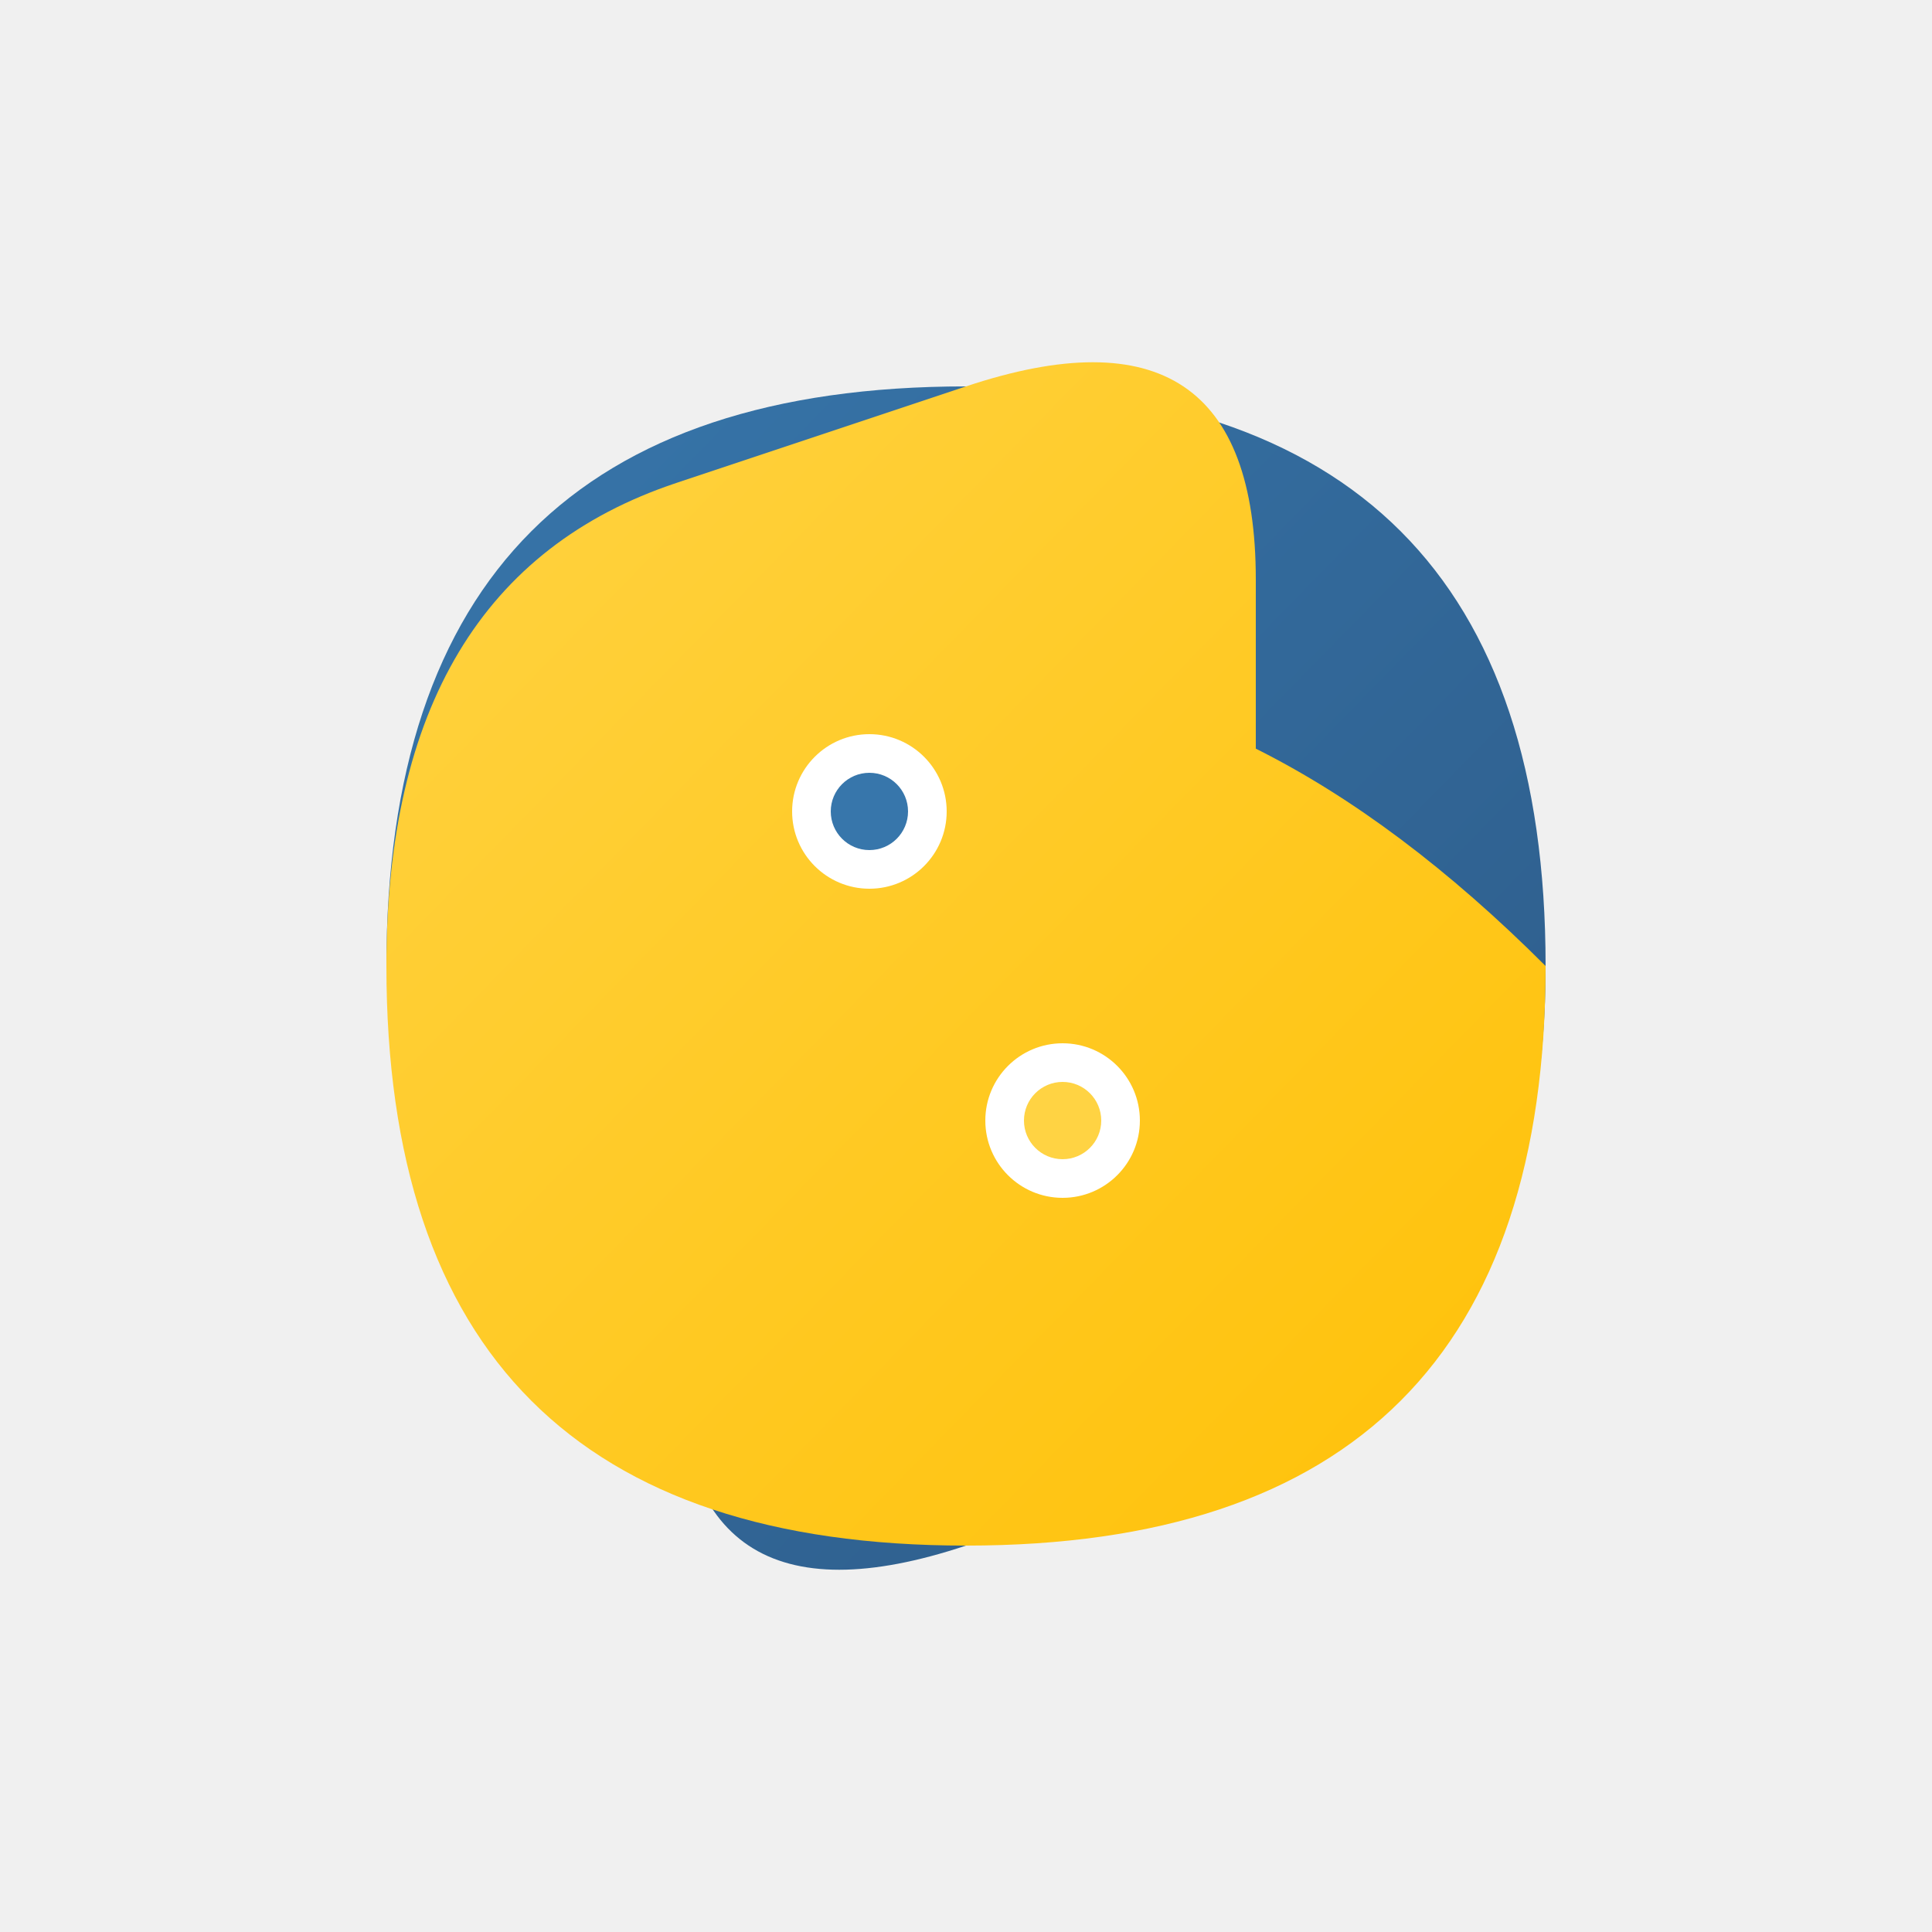
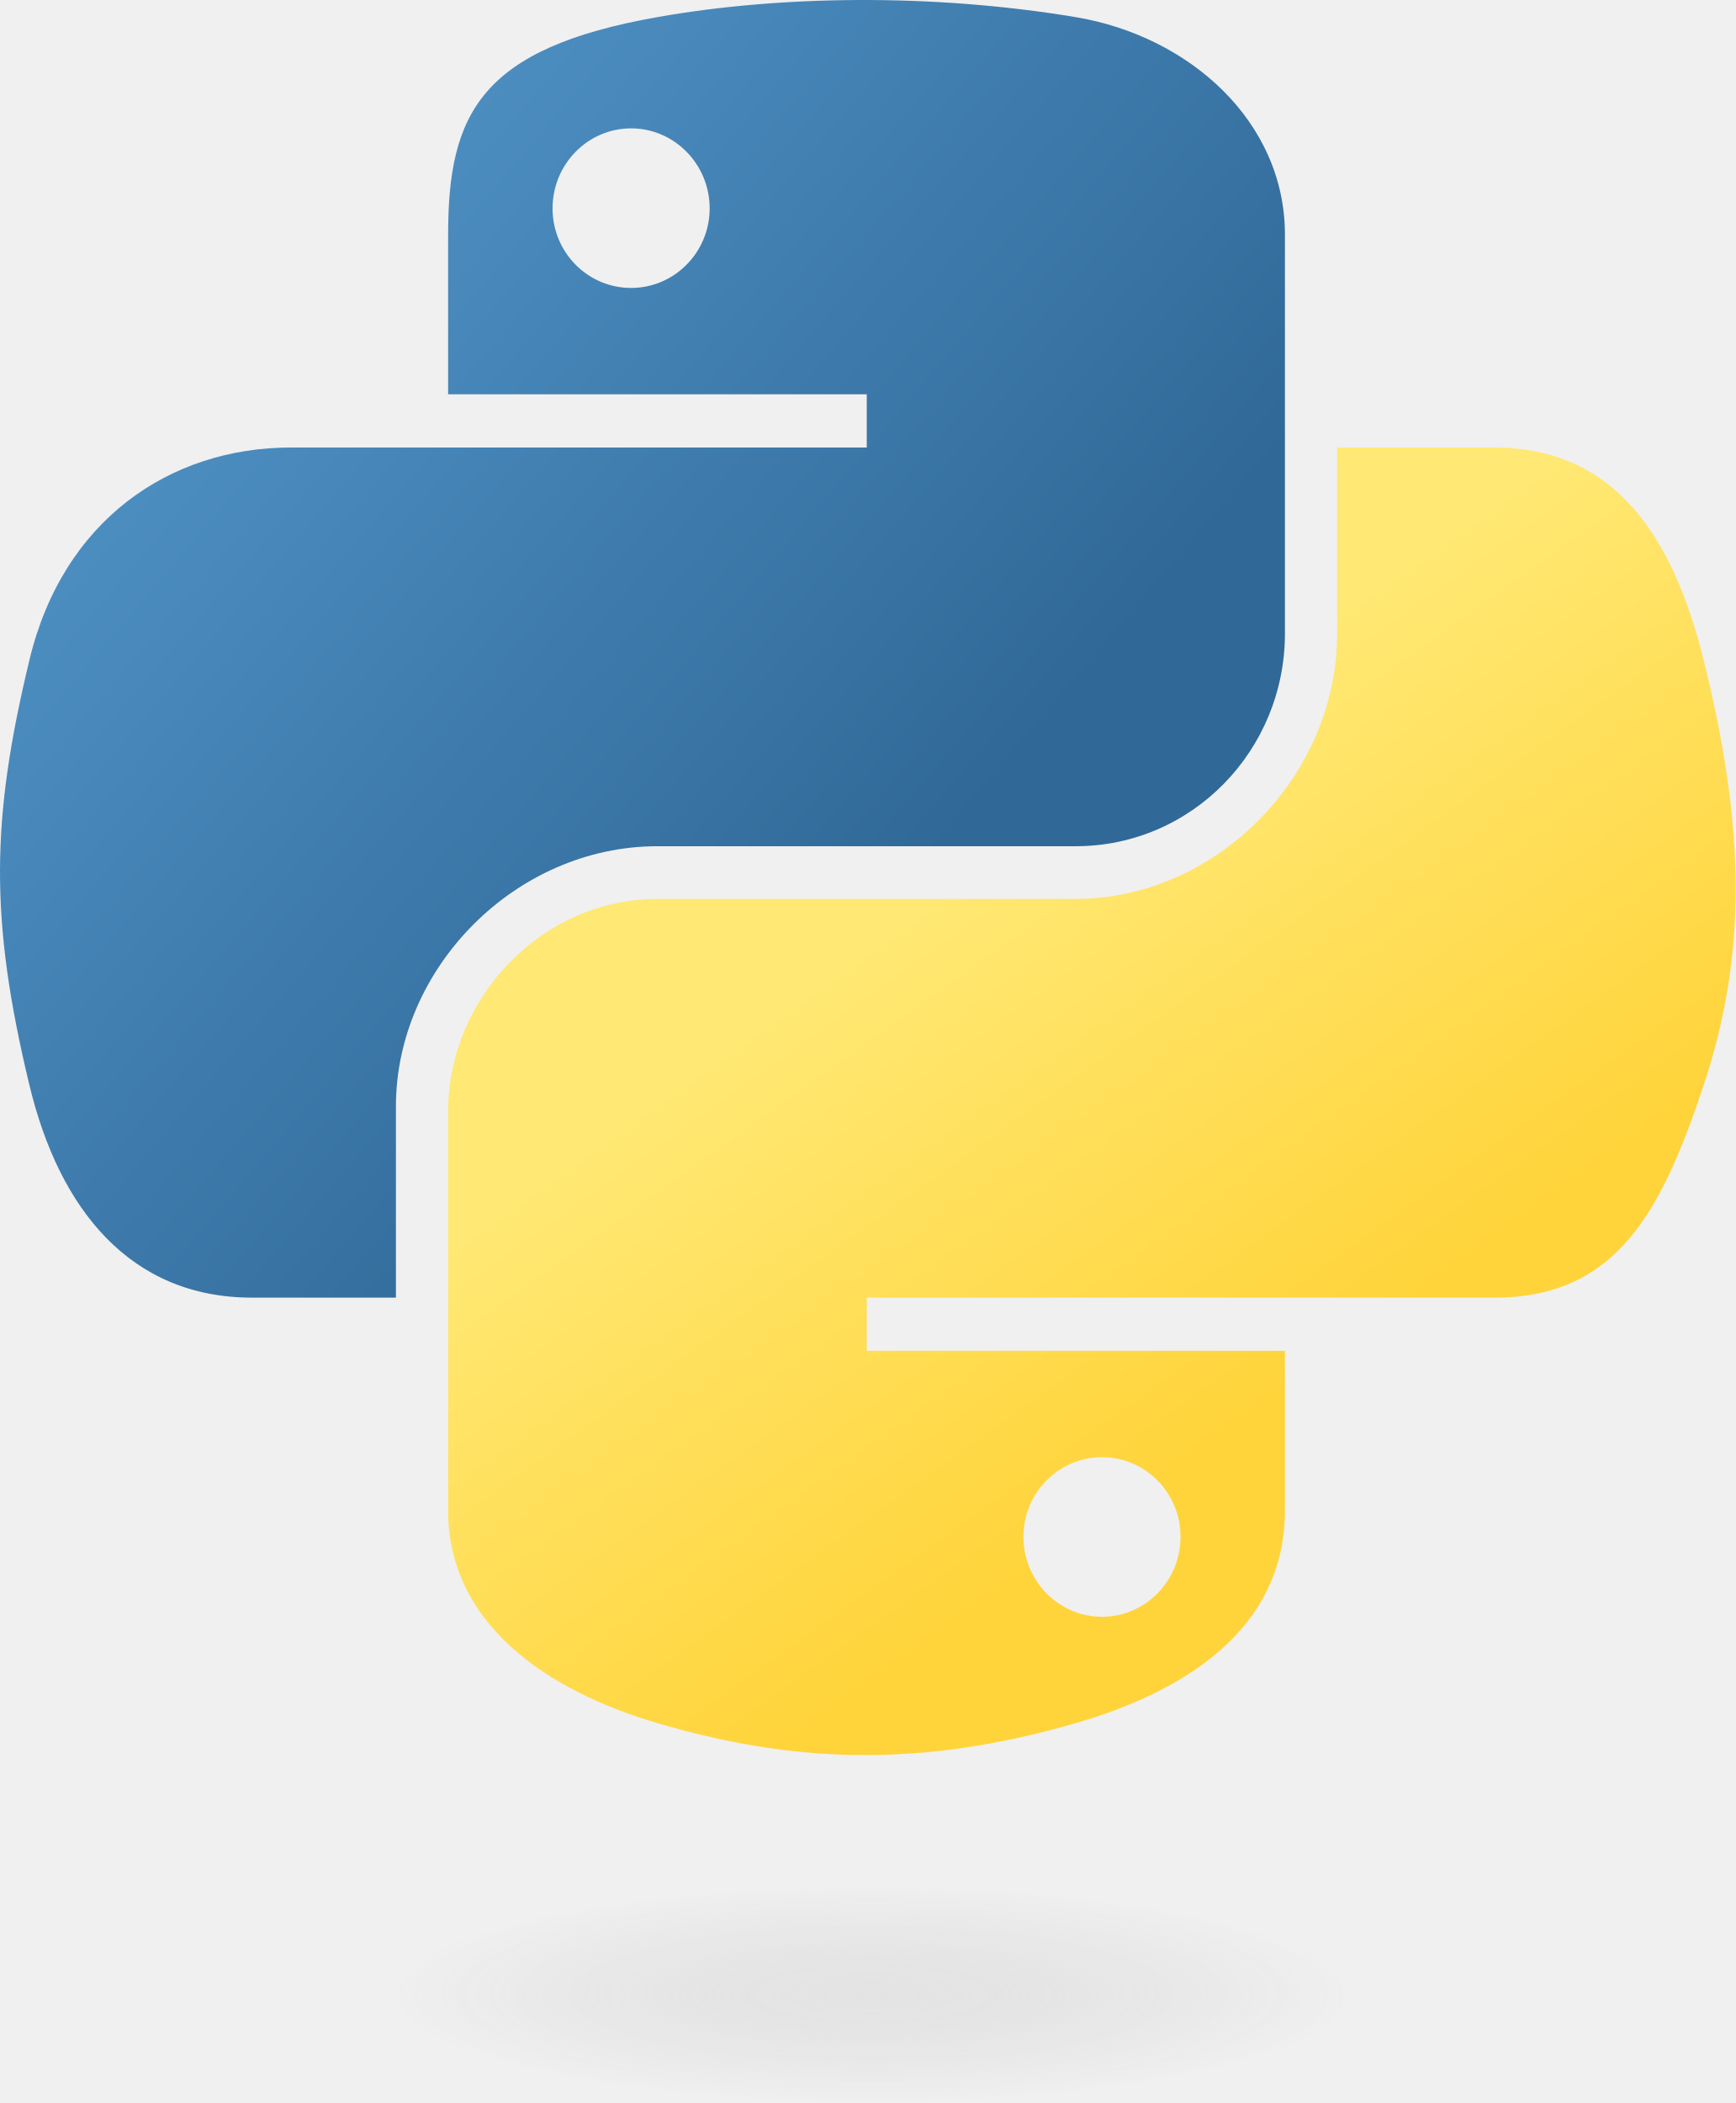
- <svg xmlns="http://www.w3.org/2000/svg" viewBox="0 0 100 100">
-   <defs>
-     <linearGradient id="pythonBlue" x1="0%" y1="0%" x2="100%" y2="100%">
-       <stop offset="0%" style="stop-color:#3776ab;stop-opacity:1" />
-       <stop offset="100%" style="stop-color:#2d5a87;stop-opacity:1" />
+ <svg xmlns="http://www.w3.org/2000/svg" xmlns:xlink="http://www.w3.org/1999/xlink" version="1.0" id="svg2" width="83.371pt" height="101.001pt">
+   <defs id="defs4">
+     <linearGradient id="linearGradient2795">
+       <stop style="stop-color:#b8b8b8;stop-opacity:0.498;" offset="0" id="stop2797" />
+       <stop style="stop-color:#7f7f7f;stop-opacity:0;" offset="1" id="stop2799" />
    </linearGradient>
-     <linearGradient id="pythonYellow" x1="0%" y1="0%" x2="100%" y2="100%">
-       <stop offset="0%" style="stop-color:#ffd343;stop-opacity:1" />
-       <stop offset="100%" style="stop-color:#ffc107;stop-opacity:1" />
+     <linearGradient id="linearGradient2787">
+       <stop style="stop-color:#7f7f7f;stop-opacity:0.5;" offset="0" id="stop2789" />
+       <stop style="stop-color:#7f7f7f;stop-opacity:0;" offset="1" id="stop2791" />
    </linearGradient>
+     <linearGradient id="linearGradient3676">
+       <stop style="stop-color:#b2b2b2;stop-opacity:0.5;" offset="0" id="stop3678" />
+       <stop style="stop-color:#b3b3b3;stop-opacity:0;" offset="1" id="stop3680" />
+     </linearGradient>
+     <linearGradient id="linearGradient3236">
+       <stop style="stop-color:#f4f4f4;stop-opacity:1" offset="0" id="stop3244" />
+       <stop style="stop-color:white;stop-opacity:1" offset="1" id="stop3240" />
+     </linearGradient>
+     <linearGradient id="linearGradient4671">
+       <stop style="stop-color:#ffd43b;stop-opacity:1;" offset="0" id="stop4673" />
+       <stop style="stop-color:#ffe873;stop-opacity:1" offset="1" id="stop4675" />
+     </linearGradient>
+     <linearGradient id="linearGradient4689">
+       <stop style="stop-color:#5a9fd4;stop-opacity:1;" offset="0" id="stop4691" />
+       <stop style="stop-color:#306998;stop-opacity:1;" offset="1" id="stop4693" />
+     </linearGradient>
+     <linearGradient x1="224.24" y1="144.757" x2="-65.309" y2="144.757" id="linearGradient2987" xlink:href="#linearGradient4671" gradientUnits="userSpaceOnUse" gradientTransform="translate(100.2702,99.61116)" />
+     <linearGradient x1="172.942" y1="77.476" x2="26.67" y2="76.313" id="linearGradient2990" xlink:href="#linearGradient4689" gradientUnits="userSpaceOnUse" gradientTransform="translate(100.2702,99.61116)" />
+     <linearGradient xlink:href="#linearGradient4689" id="linearGradient2587" gradientUnits="userSpaceOnUse" gradientTransform="translate(100.2702,99.61116)" x1="172.942" y1="77.476" x2="26.67" y2="76.313" />
+     <linearGradient xlink:href="#linearGradient4671" id="linearGradient2589" gradientUnits="userSpaceOnUse" gradientTransform="translate(100.2702,99.61116)" x1="224.24" y1="144.757" x2="-65.309" y2="144.757" />
+     <linearGradient xlink:href="#linearGradient4689" id="linearGradient2248" gradientUnits="userSpaceOnUse" gradientTransform="translate(100.2702,99.61116)" x1="172.942" y1="77.476" x2="26.67" y2="76.313" />
+     <linearGradient xlink:href="#linearGradient4671" id="linearGradient2250" gradientUnits="userSpaceOnUse" gradientTransform="translate(100.2702,99.61116)" x1="224.24" y1="144.757" x2="-65.309" y2="144.757" />
+     <linearGradient xlink:href="#linearGradient4671" id="linearGradient2255" gradientUnits="userSpaceOnUse" gradientTransform="matrix(0.562541,0,0,0.567972,-11.5974,-7.60954)" x1="224.24" y1="144.757" x2="-65.309" y2="144.757" />
+     <linearGradient xlink:href="#linearGradient4689" id="linearGradient2258" gradientUnits="userSpaceOnUse" gradientTransform="matrix(0.562541,0,0,0.567972,-11.5974,-7.60954)" x1="172.942" y1="76.176" x2="26.67" y2="76.313" />
+     <radialGradient xlink:href="#linearGradient2795" id="radialGradient2801" cx="61.519" cy="132.286" fx="61.519" fy="132.286" r="29.037" gradientTransform="matrix(1,0,0,0.177966,0,108.7434)" gradientUnits="userSpaceOnUse" />
+     <linearGradient xlink:href="#linearGradient4671" id="linearGradient1475" gradientUnits="userSpaceOnUse" gradientTransform="matrix(0.562541,0,0,0.567972,-14.99112,-11.70237)" x1="150.961" y1="192.352" x2="112.031" y2="137.273" />
+     <linearGradient xlink:href="#linearGradient4689" id="linearGradient1478" gradientUnits="userSpaceOnUse" gradientTransform="matrix(0.562541,0,0,0.567972,-14.99112,-11.70237)" x1="26.649" y1="20.604" x2="135.665" y2="114.398" />
+     <radialGradient xlink:href="#linearGradient2795" id="radialGradient1480" gradientUnits="userSpaceOnUse" gradientTransform="matrix(1.7490565e-8,-0.239947,1.054668,3.7915457e-7,-83.7008,142.462)" cx="61.519" cy="132.286" fx="61.519" fy="132.286" r="29.037" />
  </defs>
-   <path d="M 20 50 Q 20 20 50 20 Q 80 20 80 50 Q 80 70 65 75 L 50 80 Q 35 85 35 70 L 35 50 Q 35 35 50 35 Q 65 35 65 50 Q 65 65 50 65 Q 35 65 20 50 Z" fill="url(#pythonBlue)" />
-   <path d="M 80 50 Q 80 80 50 80 Q 20 80 20 50 Q 20 30 35 25 L 50 20 Q 65 15 65 30 L 65 50 Q 65 65 50 65 Q 35 65 35 50 Q 35 35 50 35 Q 65 35 80 50 Z" fill="url(#pythonYellow)" />
-   <circle cx="45" cy="42" r="4" fill="white" />
-   <circle cx="45" cy="42" r="2" fill="#3776ab" />
-   <circle cx="55" cy="58" r="4" fill="white" />
-   <circle cx="55" cy="58" r="2" fill="#ffd343" />
+   <path style="fill:url(#linearGradient1478);fill-opacity:1" d="M 54.919,9.1927421e-4 C 50.335,0.022 45.958,0.413 42.106,1.095 30.76,3.099 28.7,7.295 28.7,15.032 v 10.219 h 26.812 v 3.406 h -26.812 -10.062 c -7.792,0 -14.616,4.684 -16.75,13.594 -2.462,10.213 -2.571,16.586 0,27.25 1.906,7.938 6.458,13.594 14.25,13.594 h 9.219 v -12.25 c 0,-8.85 7.657,-16.656 16.75,-16.656 h 26.781 c 7.455,0 13.406,-6.138 13.406,-13.625 v -25.531 c 0,-7.266 -6.13,-12.725 -13.406,-13.937 C 64.282,0.328 59.502,-0.02 54.919,9.1927421e-4 Z m -14.5,8.219 c 2.77,0 5.031,2.299 5.031,5.125 -2e-6,2.816 -2.262,5.094 -5.031,5.094 -2.779,-1e-6 -5.031,-2.277 -5.031,-5.094 -10e-7,-2.826 2.252,-5.125 5.031,-5.125 z" id="path1948" />
+   <path style="fill:url(#linearGradient1475);fill-opacity:1" d="m 85.638,28.657 v 11.906 c 0,9.231 -7.826,17 -16.75,17 h -26.781 c -7.336,0 -13.406,6.278 -13.406,13.625 v 25.531 c 0,7.266 6.319,11.54 13.406,13.625 8.487,2.496 16.626,2.947 26.781,0 6.75,-1.954 13.406,-5.888 13.406,-13.625 V 86.501 h -26.781 v -3.406 h 26.781 13.406 c 7.792,0 10.696,-5.435 13.406,-13.594 2.799,-8.399 2.68,-16.476 0,-27.25 -1.926,-7.757 -5.604,-13.594 -13.406,-13.594 z m -15.062,64.656 c 2.779,3e-6 5.031,2.277 5.031,5.094 -2e-6,2.826 -2.252,5.125 -5.031,5.125 -2.77,0 -5.031,-2.299 -5.031,-5.125 2e-6,-2.816 2.262,-5.094 5.031,-5.094 z" id="path1950" />
+   <ellipse style="opacity:0.444;fill:url(#radialGradient1480);fill-opacity:1;fill-rule:nonzero;stroke:none;stroke-width:15.417;stroke-miterlimit:4;stroke-dasharray:none;stroke-opacity:1" id="path1894" cx="55.817" cy="127.701" rx="35.931" ry="6.967" />
</svg>
